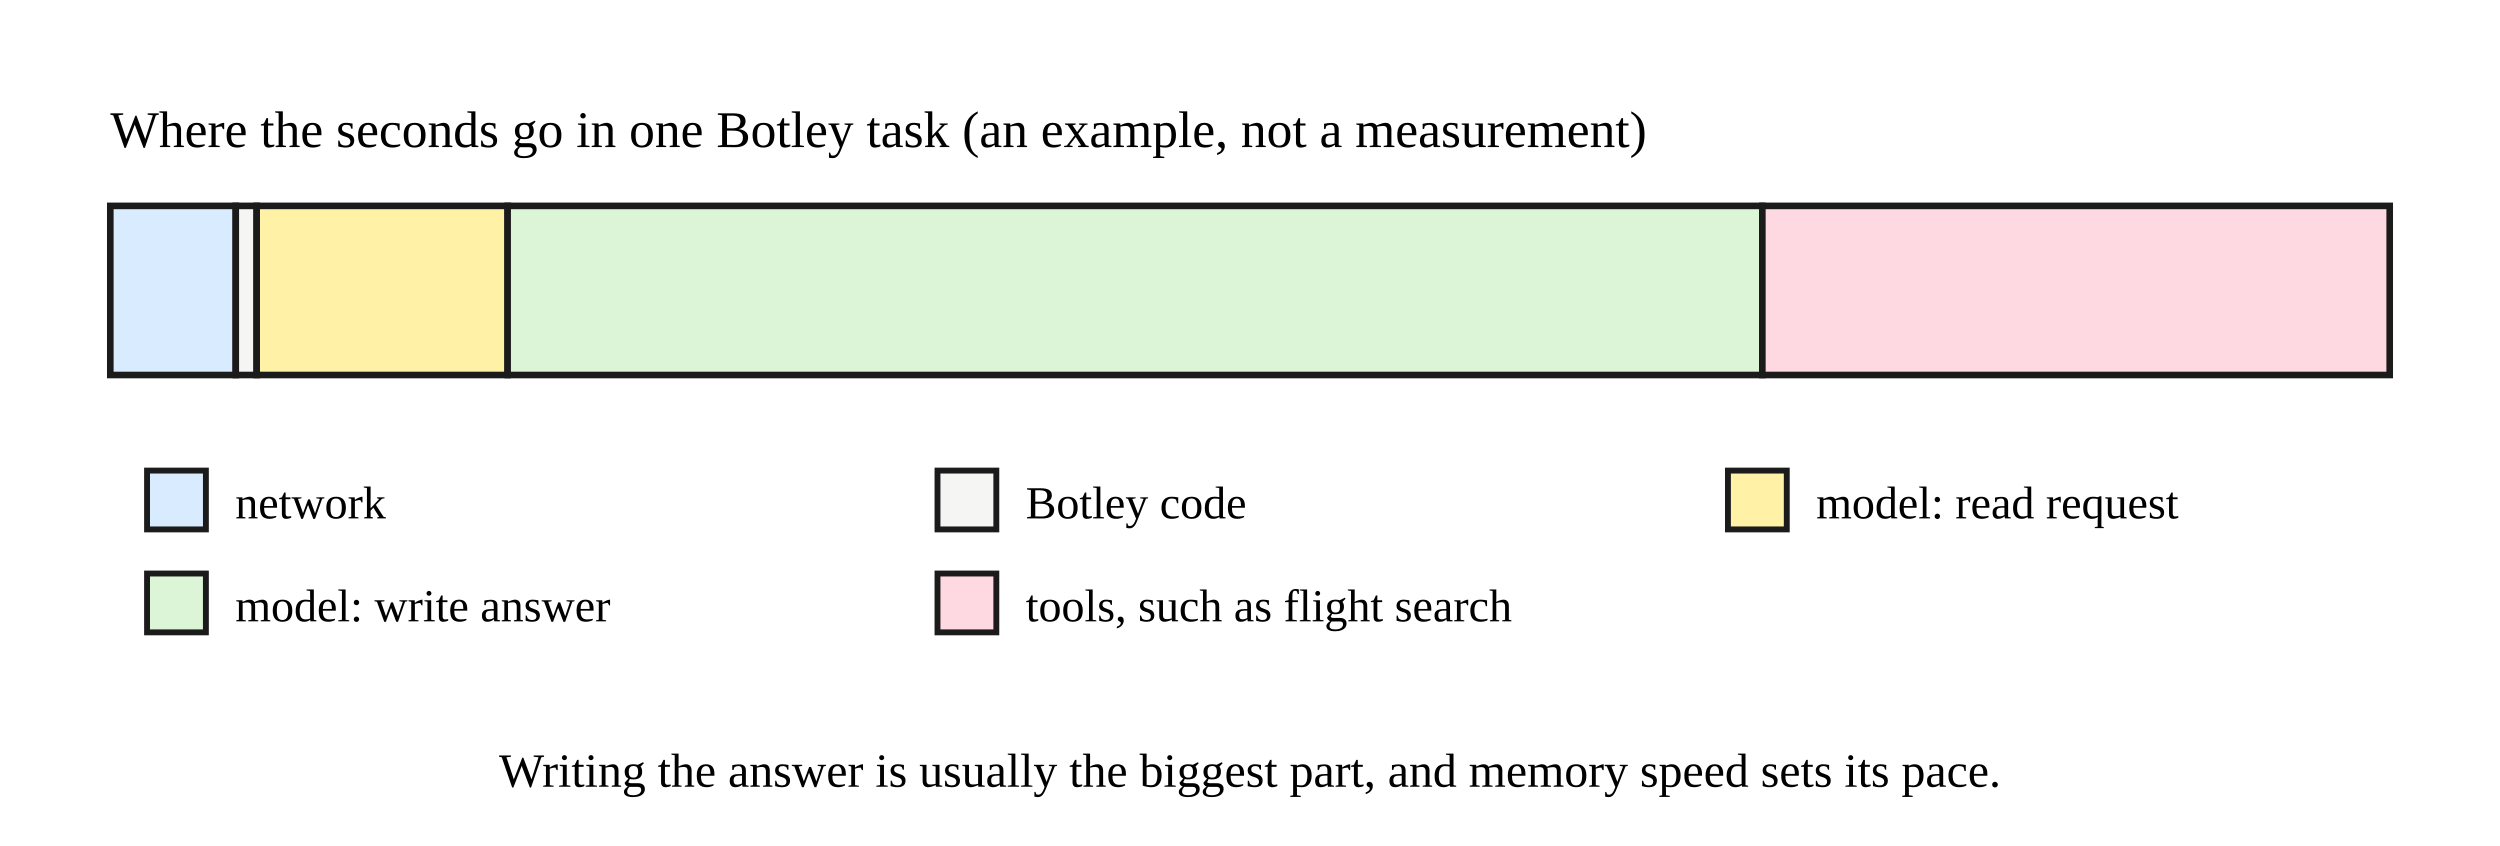
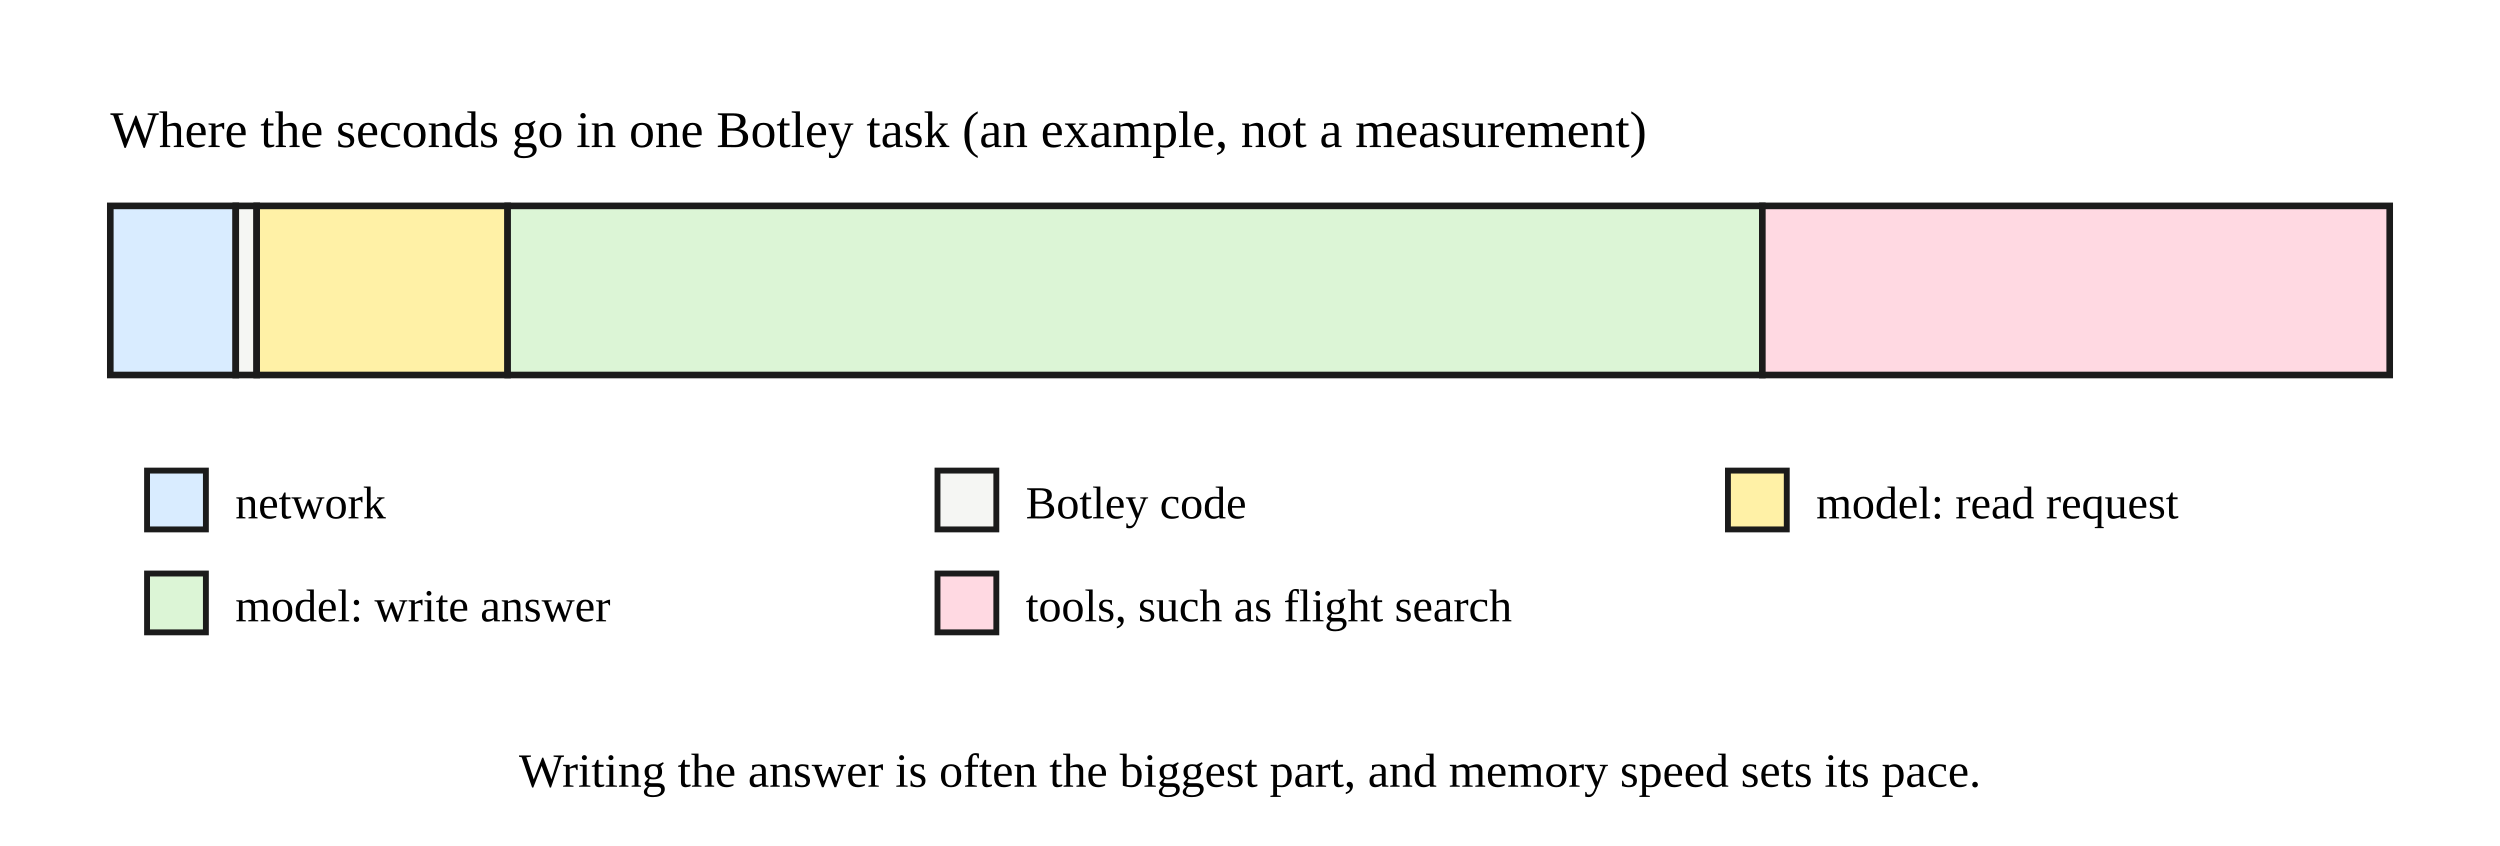
<svg viewBox="0 0 680 230">
  <text class="hb" x="30" y="40" font-size="14">Where the seconds go in one Botley task (an example, not a measurement)</text>
  <rect x="30" y="56" width="34.128" height="46" fill="#d9ecff" stroke="#1b1b1b" stroke-width="1.8" />
  <rect x="64.128" y="56" width="5.688" height="46" fill="#f5f6f3" stroke="#1b1b1b" stroke-width="1.8" />
  <rect x="69.817" y="56" width="68.257" height="46" fill="#fff1a6" stroke="#1b1b1b" stroke-width="1.8" />
  <rect x="138.073" y="56" width="341.284" height="46" fill="#dcf5d6" stroke="#1b1b1b" stroke-width="1.8" />
  <rect x="479.358" y="56" width="170.642" height="46" fill="#ffd9e2" stroke="#1b1b1b" stroke-width="1.8" />
  <rect x="40" y="128" width="16" height="16" fill="#d9ecff" stroke="#1b1b1b" stroke-width="1.6" />
  <text class="hk" x="64" y="141" font-size="12.5">network</text>
  <rect x="255" y="128" width="16" height="16" fill="#f5f6f3" stroke="#1b1b1b" stroke-width="1.6" />
  <text class="hk" x="279" y="141" font-size="12.5">Botley code</text>
  <rect x="470" y="128" width="16" height="16" fill="#fff1a6" stroke="#1b1b1b" stroke-width="1.6" />
  <text class="hk" x="494" y="141" font-size="12.5">model: read request</text>
  <rect x="40" y="156" width="16" height="16" fill="#dcf5d6" stroke="#1b1b1b" stroke-width="1.6" />
  <text class="hk" x="64" y="169" font-size="12.5">model: write answer</text>
  <rect x="255" y="156" width="16" height="16" fill="#ffd9e2" stroke="#1b1b1b" stroke-width="1.6" />
  <text class="hk" x="279" y="169" font-size="12.5">tools, such as flight search</text>
-   <text class="h" x="340" y="214" text-anchor="middle" font-size="13">Writing the answer is usually the biggest part, and memory speed sets its pace.</text>
+   <text class="h" x="340" y="214" text-anchor="middle" font-size="13">Writing the answer is often the biggest part, and memory speed sets its pace.</text>
</svg>
